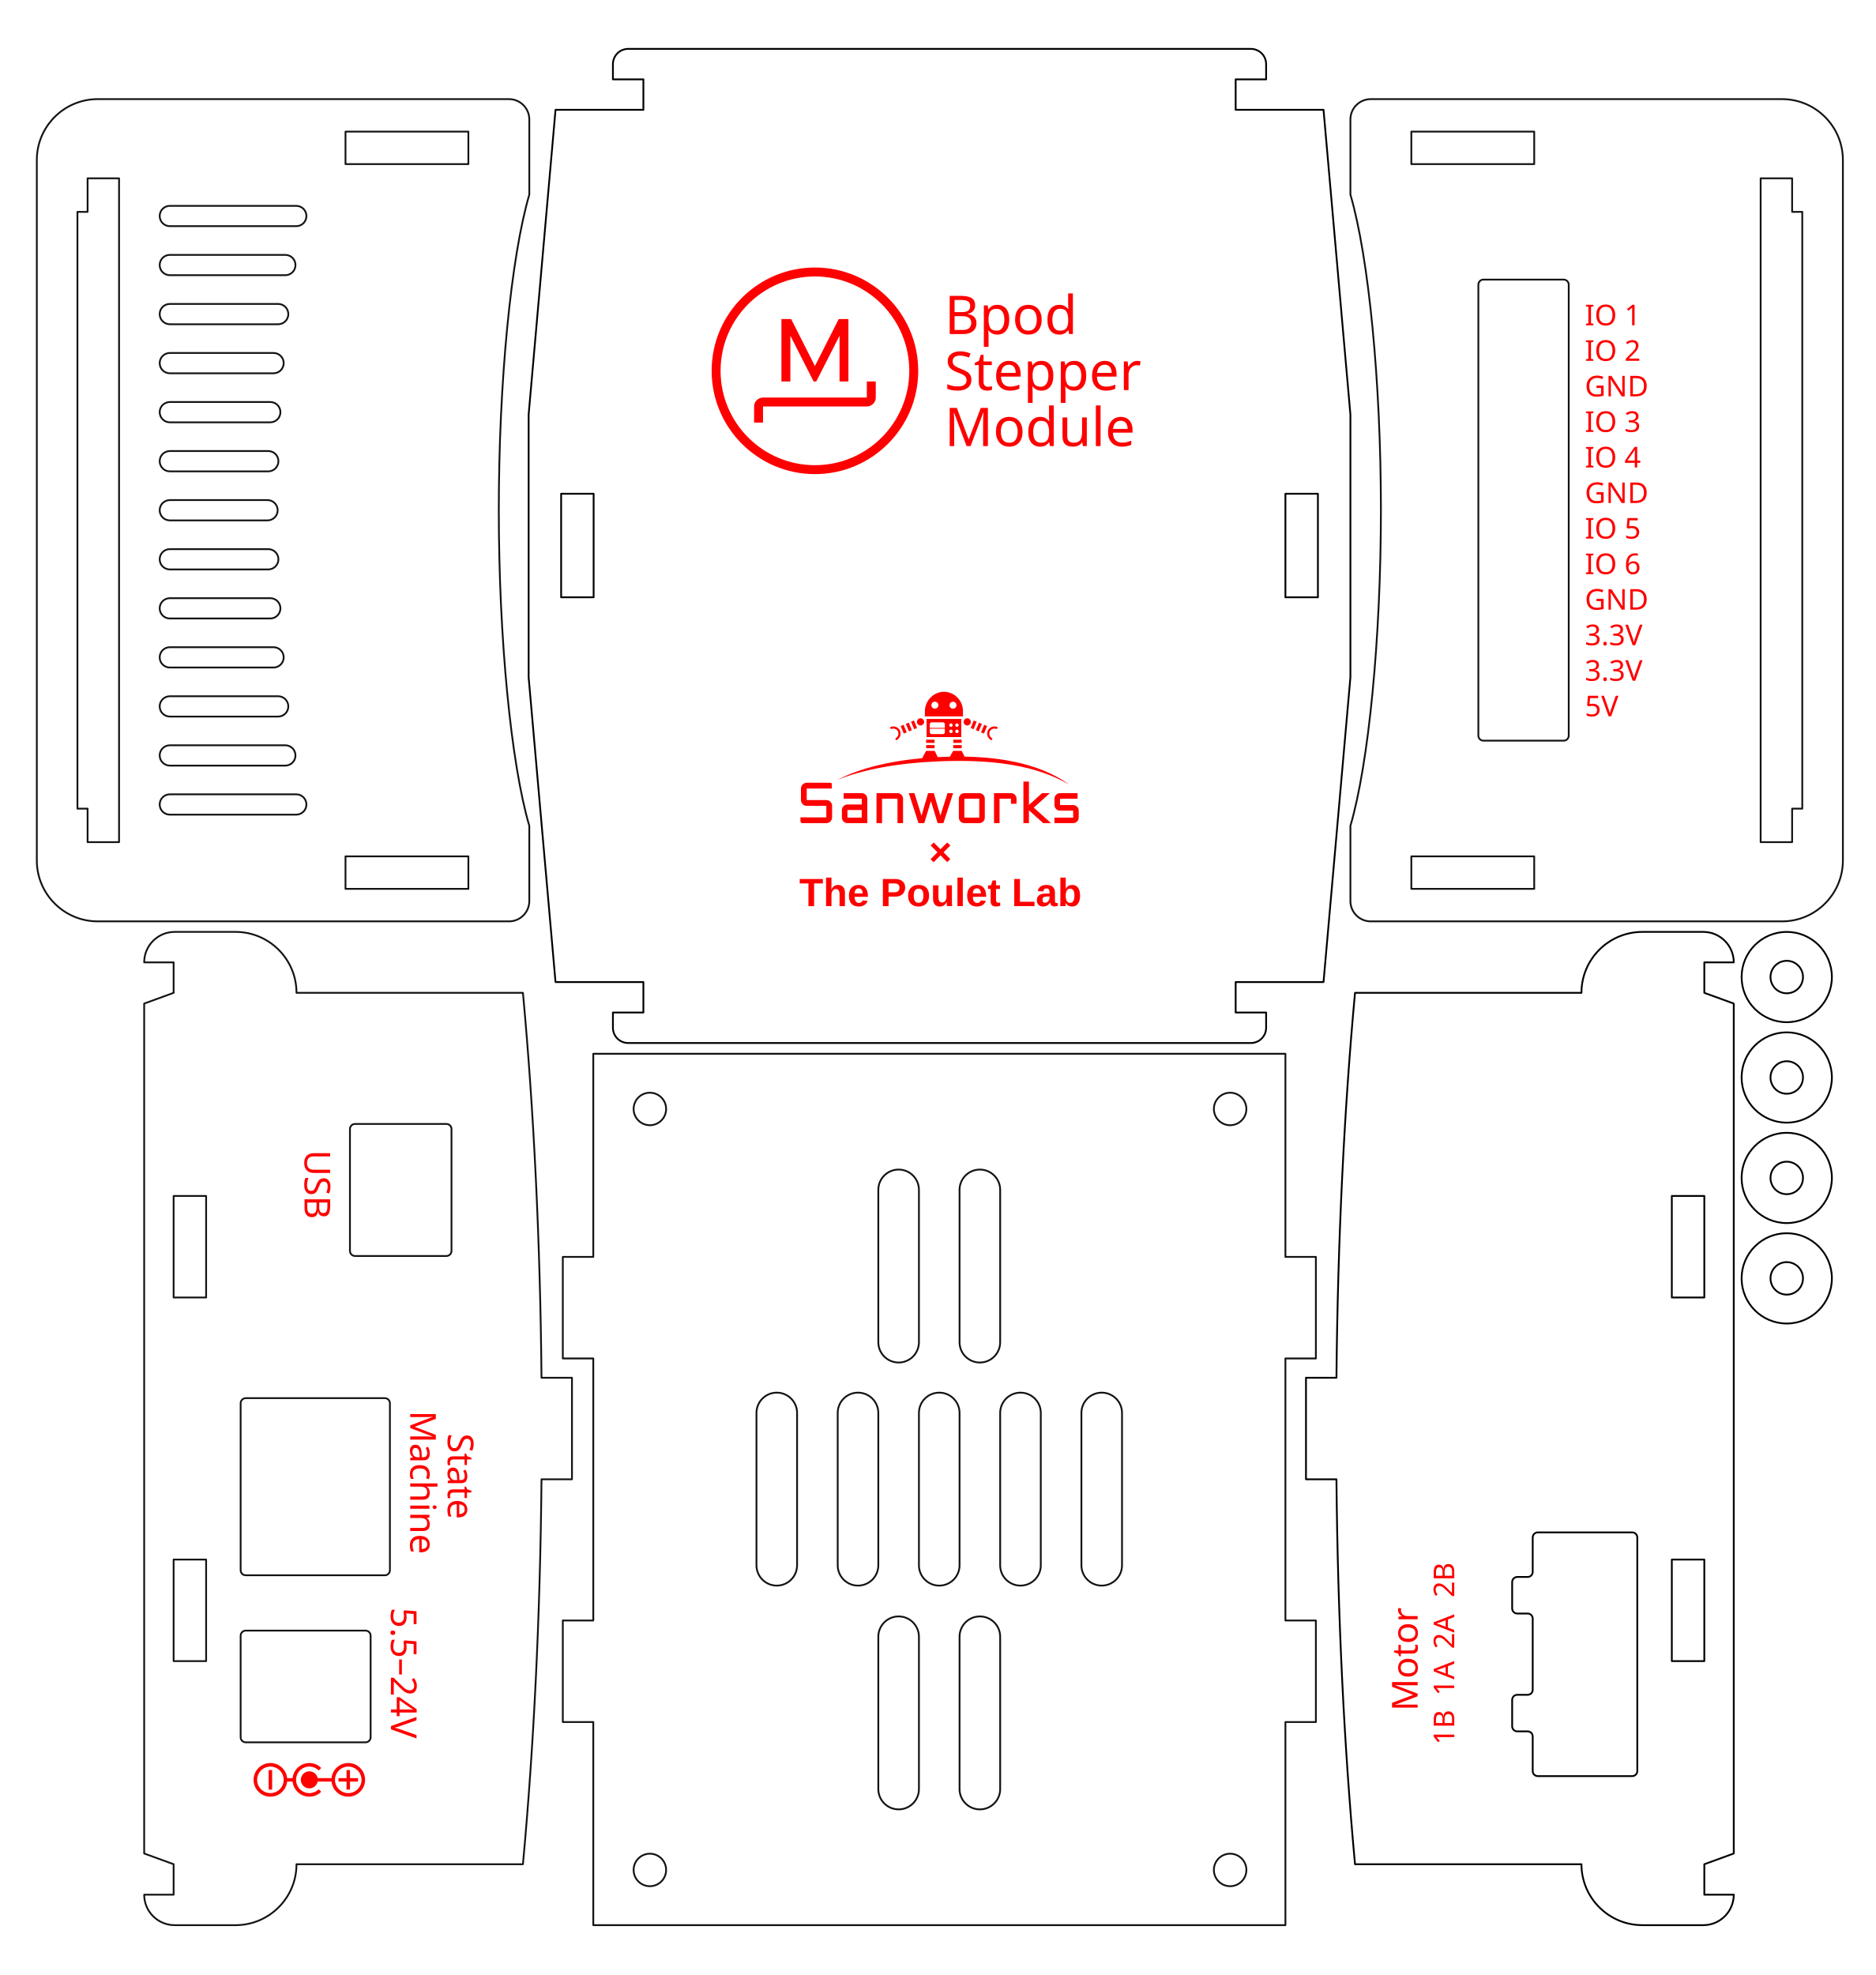
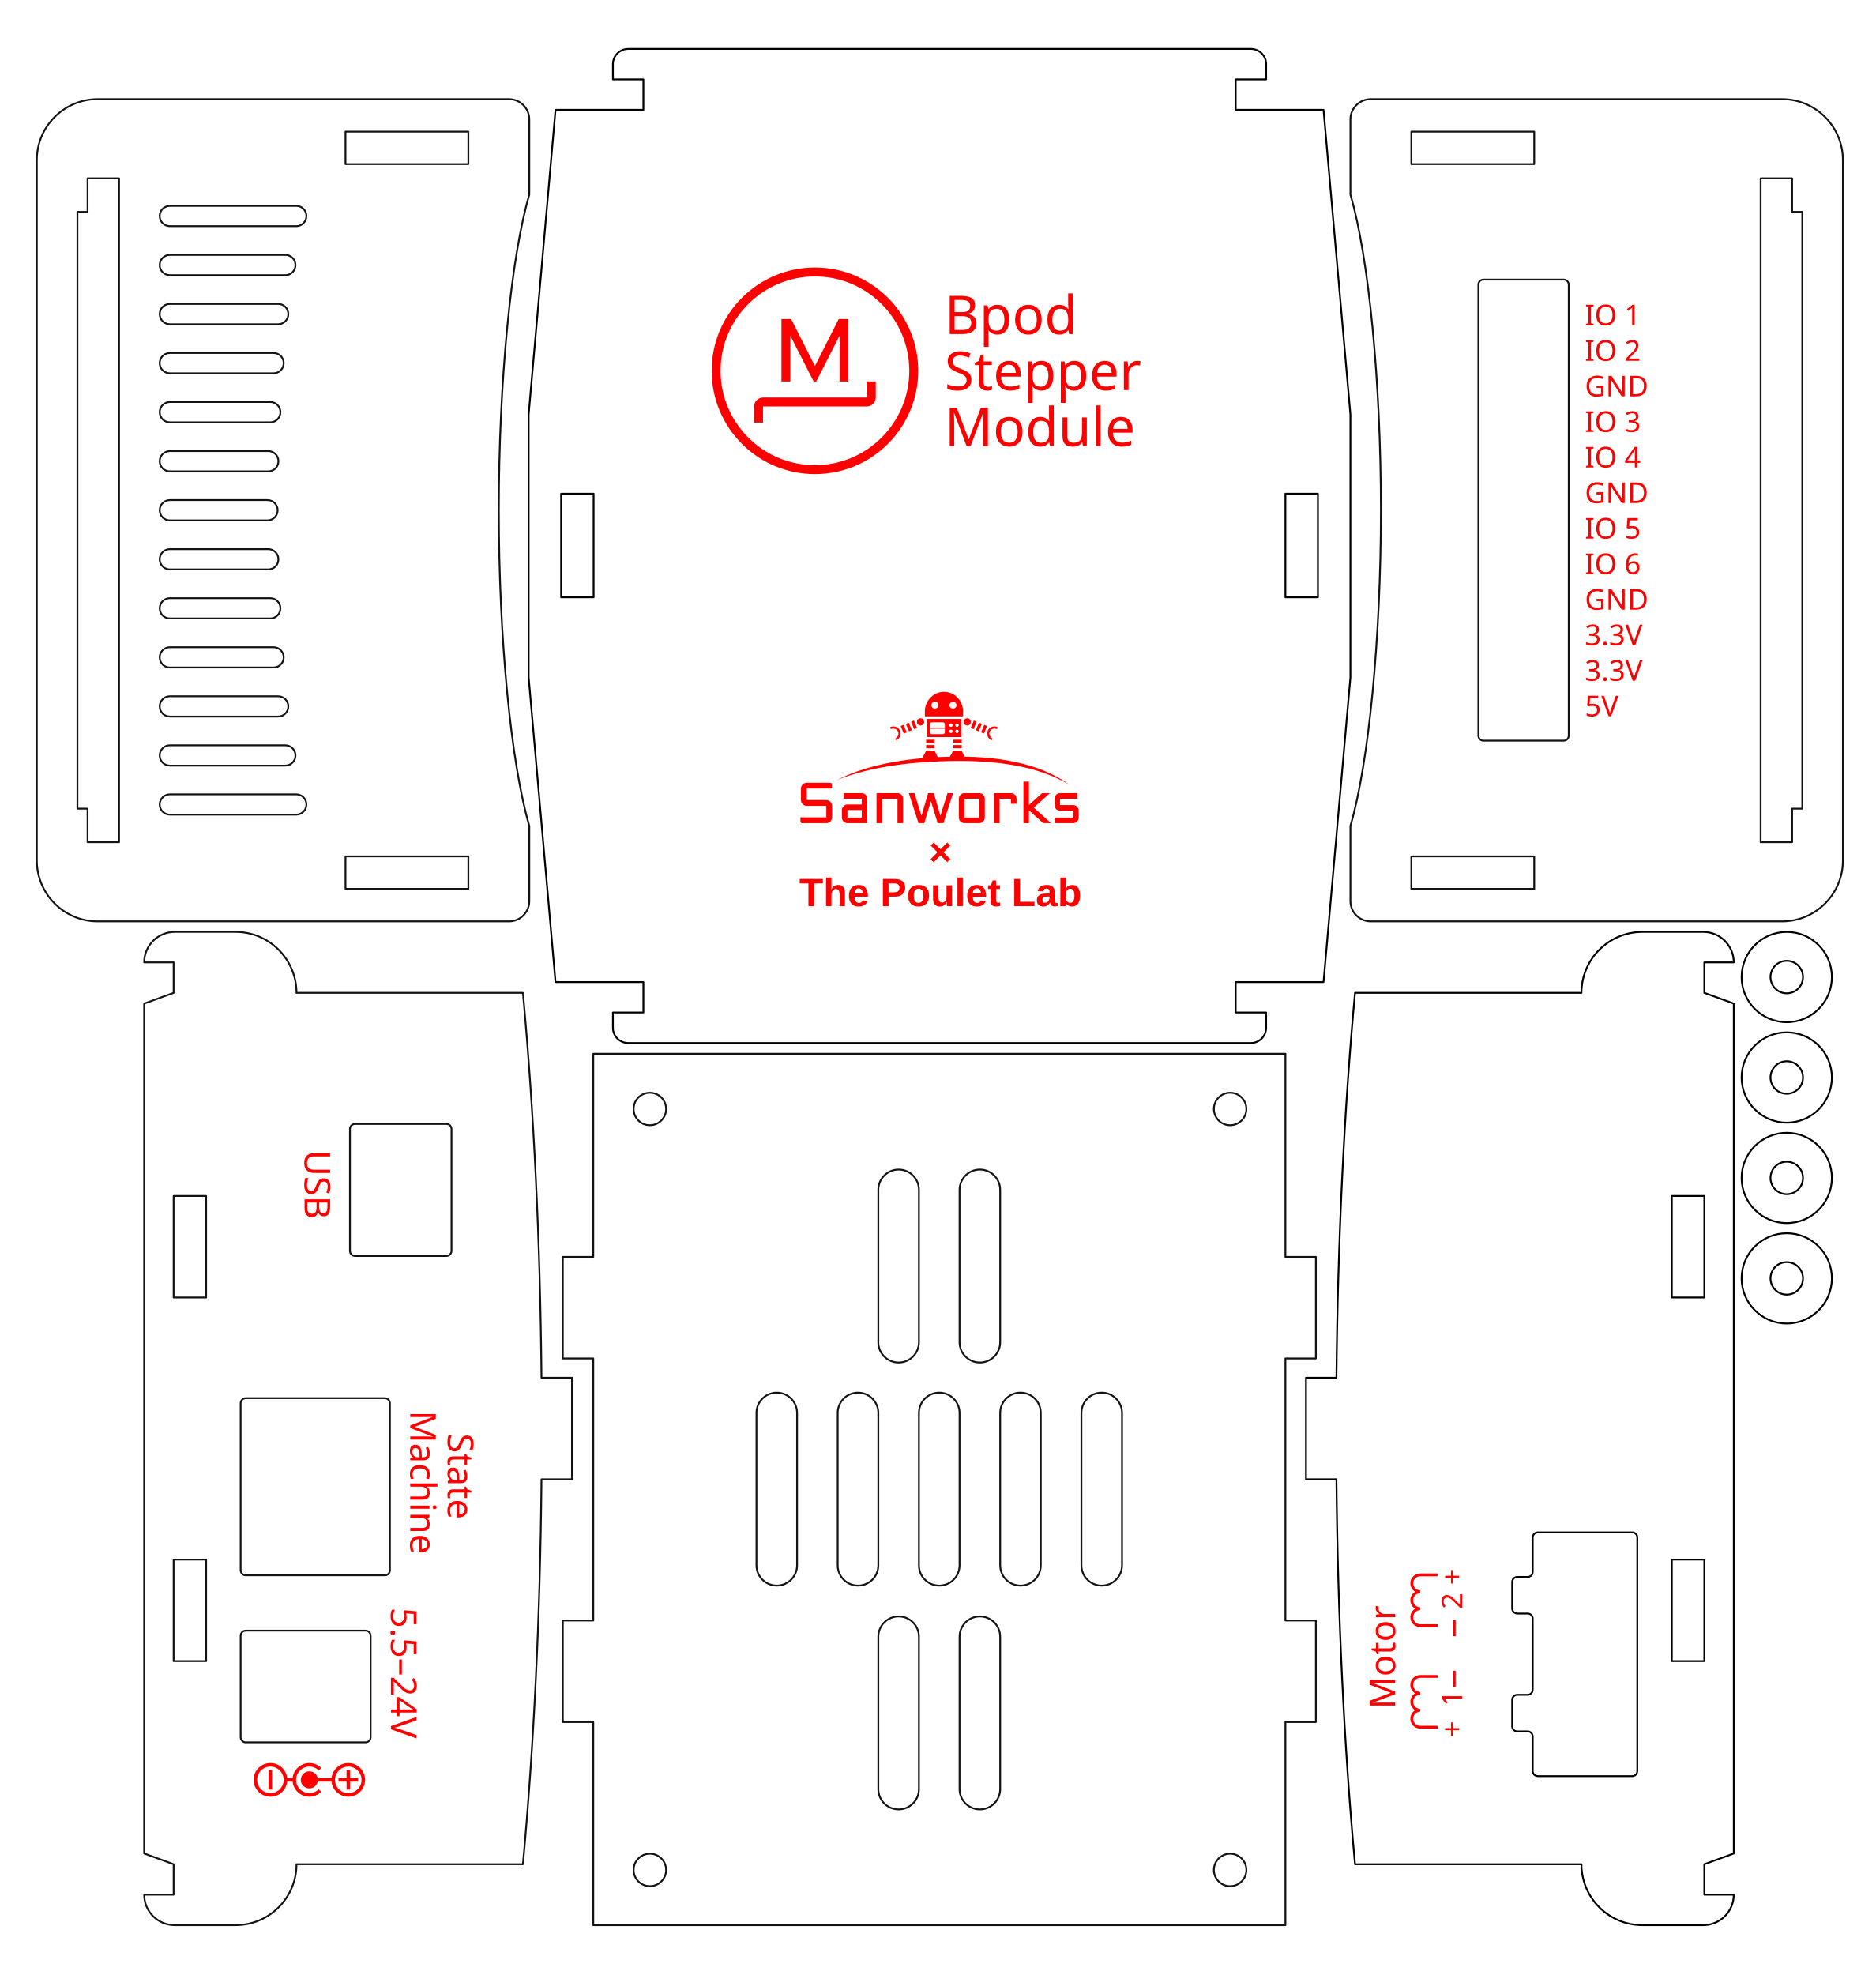
<svg xmlns="http://www.w3.org/2000/svg" width="698px" height="735px" version="1.1" xml:space="preserve" style="fill-rule:evenodd;clip-rule:evenodd;stroke-linecap:round;stroke-linejoin:round;">
  <g id="Artboard1" transform="matrix(1.06605,0,0,1.05124,-482.694,-32.9141)">
    <rect x="452.787" y="31.31" width="654.614" height="698.249" style="fill:none;" />
    <g id="V1.5" transform="matrix(1.25072,0,0,1.26835,246.22,-352.814)">
      <g id="long-side-2" transform="matrix(6.12323e-17,-1,1,6.12323e-17,-179.904,404.605)">
        <path d="M-178.354,829.046L-415.584,829.046L-418.576,820.826L-427.08,820.826L-427.08,829.046L-427.135,829.046C-431.803,829.017 -435.584,825.218 -435.584,820.543L-435.584,803.535C-435.584,794.148 -427.963,786.527 -418.576,786.527L-418.576,786.527L-418.576,723.317L-417.819,723.248C-385.766,720.303 -349.584,718.492 -311.142,718.133L-311.142,709.629L-282.795,709.629L-282.795,718.133C-244.049,718.495 -207.601,720.331 -175.363,723.317C-175.363,723.317 -175.363,786.527 -175.363,786.527L-175.362,786.527C-165.975,786.527 -158.354,794.148 -158.354,803.535L-158.354,820.543C-158.354,825.218 -162.135,829.017 -166.803,829.046L-166.858,829.046L-166.858,820.826L-175.362,820.826L-178.354,829.046ZM-333.536,811.755L-333.536,820.826L-361.883,820.826L-361.883,811.755L-333.536,811.755ZM-260.402,820.826L-260.402,811.755L-232.056,811.755L-232.056,820.826L-260.402,820.826ZM-369.872,772.922C-370.248,772.922 -370.609,772.773 -370.875,772.507C-371.14,772.241 -371.29,771.881 -371.29,771.505C-371.29,770.621 -371.29,769.487 -371.29,768.603C-371.29,767.82 -371.924,767.186 -372.707,767.186C-374.653,767.186 -378.131,767.186 -380.077,767.186C-380.86,767.186 -381.494,767.82 -381.494,768.603C-381.494,769.487 -381.494,770.621 -381.494,771.505C-381.494,772.288 -382.129,772.922 -382.912,772.922C-385.315,772.922 -390.164,772.922 -392.567,772.922C-393.35,772.922 -393.984,773.557 -393.984,774.34C-393.984,779.286 -393.984,795.753 -393.984,800.699C-393.984,801.482 -393.35,802.117 -392.567,802.117C-383.724,802.117 -336.215,802.117 -327.373,802.117C-326.59,802.117 -325.955,801.482 -325.955,800.699C-325.955,795.753 -325.955,779.286 -325.955,774.34C-325.955,773.557 -326.59,772.922 -327.373,772.922C-329.767,772.922 -334.587,772.922 -336.982,772.922C-337.765,772.922 -338.399,772.288 -338.399,771.505L-338.399,768.603C-338.399,767.82 -339.034,767.186 -339.817,767.186C-341.762,767.186 -345.241,767.186 -347.187,767.186C-347.969,767.186 -348.604,767.82 -348.604,768.603C-348.604,769.487 -348.604,770.621 -348.604,771.505C-348.604,771.881 -348.753,772.241 -349.019,772.507C-349.285,772.773 -349.645,772.922 -350.021,772.922C-354.094,772.922 -365.8,772.922 -369.872,772.922Z" style="fill:none;stroke:black;stroke-width:0.5px;" />
-         <g transform="matrix(1,0,0,1,-0.902608,-5.67272)">
-           <g transform="matrix(1,0,0,1,-703.256,-17.7934)">
-             <text x="360.037px" y="774.486px" style="font-family:'Aldrich';font-size:8px;fill:rgb(255,0,0);">2B</text>
+         <g transform="matrix(1,0,0,1,-0.902608,-3.45816)">
+           <g transform="matrix(1,0,0,1,-702.514,-17.7934)">
+             <text x="362.785px" y="774.486px" style="font-family:'Aldrich';font-size:8px;fill:rgb(255,0,0);">+</text>
          </g>
-           <g transform="matrix(1,0,0,1,-717.656,-17.7934)">
-             <text x="360.048px" y="774.486px" style="font-family:'Aldrich';font-size:8px;fill:rgb(255,0,0);">2A</text>
+           <g transform="matrix(2.33403,-5.67846e-32,1.106e-32,1,-1204.42,-17.7934)">
+             <text x="364.033px" y="774.486px" style="font-family:'Aldrich';font-size:8px;fill:rgb(255,0,0);">-</text>
          </g>
-           <g transform="matrix(1,0,0,1,-732.056,-17.7934)">
-             <text x="361.408px" y="774.486px" style="font-family:'Aldrich';font-size:8px;fill:rgb(255,0,0);">1A</text>
+           <g transform="matrix(2.33403,-7.39557e-32,2.87691e-32,1,-1218.59,-17.7934)">
+             <text x="364.033px" y="774.486px" style="font-family:'Aldrich';font-size:8px;fill:rgb(255,0,0);">-</text>
          </g>
-           <g transform="matrix(1,0,0,1,-745.74,-17.7934)">
-             <text x="361.396px" y="774.486px" style="font-family:'Aldrich';font-size:8px;fill:rgb(255,0,0);">1B</text>
+           <g transform="matrix(1,0,0,1,-745.034,-17.7934)">
+             <text x="362.785px" y="774.486px" style="font-family:'Aldrich';font-size:8px;fill:rgb(255,0,0);">+</text>
          </g>
-           <g transform="matrix(1,0,0,1,-675.866,36.3059)">
+           <g transform="matrix(1,0,0,1,-737.826,-17.7934)">
+             <text x="364.209px" y="774.486px" style="font-family:'Aldrich';font-size:8px;fill:rgb(255,0,0);">1</text>
+           </g>
+           <g transform="matrix(1,0,0,1,-709.319,-17.7934)">
+             <text x="362.849px" y="774.486px" style="font-family:'Aldrich';font-size:8px;fill:rgb(255,0,0);">2</text>
+           </g>
+           <g transform="matrix(4.59243e-17,0.75,-0.75,4.59243e-17,102.654,348.521)">
+             <path d="M526.716,630.173C525.649,630.817 524.935,631.987 524.935,633.323C524.935,634.658 525.649,635.829 526.716,636.472C525.649,637.116 524.935,638.286 524.935,639.622C524.935,641.651 526.583,643.298 528.612,643.298C528.612,643.298 535.116,643.298 535.116,643.298L535.116,642.245L528.612,642.245C527.164,642.245 525.989,641.069 525.989,639.622C525.989,638.174 527.164,636.999 528.612,636.999L528.612,635.946C527.164,635.946 525.989,634.77 525.989,633.323C525.989,631.875 527.164,630.7 528.612,630.7L528.612,629.646C527.164,629.646 525.989,628.471 525.989,627.023C525.989,625.576 527.164,624.4 528.612,624.4C528.612,624.4 535.116,624.4 535.116,624.4L535.116,623.347L528.612,623.347C526.583,623.347 524.935,624.994 524.935,627.023C524.935,628.359 525.649,629.529 526.716,630.173ZM526.716,592.378C525.649,593.021 524.935,594.192 524.935,595.527C524.935,596.863 525.649,598.033 526.716,598.677C525.649,599.321 524.935,600.491 524.935,601.827C524.935,603.856 526.583,605.503 528.612,605.503L535.116,605.503L535.116,604.449L528.612,604.449C527.164,604.449 525.989,603.274 525.989,601.827C525.989,600.379 527.164,599.204 528.612,599.204L528.612,598.15C527.164,598.15 525.989,596.975 525.989,595.527C525.989,594.08 527.164,592.904 528.612,592.904L528.612,591.851C527.164,591.851 525.989,590.676 525.989,589.228C525.989,587.78 527.164,586.605 528.612,586.605C528.612,586.605 535.116,586.605 535.116,586.605L535.116,585.552L528.612,585.552C526.583,585.552 524.935,587.199 524.935,589.228C524.935,590.564 525.649,591.734 526.716,592.378Z" style="fill:rgb(255,0,0);" />
+           </g>
+           <g transform="matrix(1,0,0,1,-675.287,27.8263)">
            <text x="300.943px" y="710.162px" style="font-family:'Aldrich';font-size:10px;fill:rgb(255,0,0);">Motor</text>
          </g>
        </g>
      </g>
      <g id="long-side-1" transform="matrix(6.12323e-17,1,-1,6.12323e-17,1034.35,998.543)">
        <path d="M-178.354,828.943L-415.584,828.943L-418.576,820.723L-427.08,820.723L-427.08,828.943L-427.135,828.943C-431.803,828.913 -435.584,825.114 -435.584,820.439L-435.584,803.431C-435.584,794.044 -427.963,786.423 -418.576,786.423L-418.576,786.423L-418.576,723.214L-417.819,723.144C-385.766,720.199 -349.584,718.389 -311.142,718.03L-311.142,709.526L-282.795,709.526L-282.795,718.03C-244.049,718.392 -207.601,720.228 -175.363,723.214C-175.363,723.214 -175.363,786.423 -175.363,786.423L-175.362,786.423C-165.975,786.423 -158.354,794.044 -158.354,803.431L-158.354,820.439C-158.354,825.114 -162.135,828.913 -166.803,828.943L-166.858,828.943L-166.858,820.723L-175.362,820.723L-178.354,828.943ZM-260.402,820.723L-260.402,811.652L-232.055,811.652L-232.055,820.723L-260.402,820.723ZM-333.536,811.652L-333.536,820.723L-361.882,820.723L-361.882,811.652L-333.536,811.652ZM-209.381,767.148C-209.381,766.365 -210.016,765.73 -210.798,765.73C-215.992,765.73 -233.951,765.73 -239.145,765.73C-239.928,765.73 -240.562,766.365 -240.562,767.148C-240.562,772.943 -240.562,794.802 -240.562,800.597C-240.562,801.379 -239.928,802.014 -239.145,802.014C-233.951,802.014 -215.992,802.014 -210.798,802.014C-210.016,802.014 -209.381,801.379 -209.381,800.597C-209.381,794.802 -209.381,772.943 -209.381,767.148ZM-256.008,761.762C-256.008,760.979 -256.643,760.345 -257.426,760.345C-264.6,760.345 -296.853,760.345 -304.027,760.345C-304.81,760.345 -305.445,760.979 -305.445,761.762C-305.445,768.148 -305.445,794.211 -305.445,800.597C-305.445,801.379 -304.81,802.014 -304.027,802.014C-296.853,802.014 -264.6,802.014 -257.426,802.014C-256.643,802.014 -256.008,801.379 -256.008,800.597C-256.008,794.211 -256.008,768.148 -256.008,761.762ZM-345.131,744.572C-345.131,743.789 -345.765,743.155 -346.548,743.155C-352.407,743.155 -374.704,743.155 -380.564,743.155C-381.346,743.155 -381.981,743.789 -381.981,744.572C-381.981,749.411 -381.981,765.245 -381.981,770.084C-381.981,770.867 -381.346,771.501 -380.564,771.501C-374.704,771.501 -352.407,771.501 -346.548,771.501C-345.765,771.501 -345.131,770.867 -345.131,770.084C-345.131,765.245 -345.131,749.411 -345.131,744.572Z" style="fill:none;stroke:rgb(19,19,19);stroke-width:0.5px;" />
        <g>
          <g transform="matrix(4.59243e-17,-0.75,0.75,4.59243e-17,-708.381,869.861)">
            <path d="M124.289,678.651C124.611,675.496 127.279,673.03 130.519,673.03C133.974,673.03 136.78,675.836 136.78,679.292C136.78,682.748 133.974,685.554 130.519,685.554C127.279,685.554 124.611,683.088 124.289,679.933L119.136,679.933C118.839,681.377 117.56,682.465 116.028,682.465C114.277,682.465 112.855,681.043 112.855,679.292C112.855,677.541 114.277,676.119 116.028,676.119C117.56,676.119 118.839,677.207 119.136,678.651L124.289,678.651ZM107.767,679.933C107.446,683.088 104.778,685.554 101.538,685.554C98.082,685.554 95.276,682.748 95.276,679.292C95.276,675.836 98.082,673.03 101.538,673.03C104.778,673.03 107.446,675.496 107.767,678.651L109.799,678.651C110.12,675.496 112.789,673.03 116.028,673.03C117.756,673.03 119.322,673.732 120.455,674.865L119.52,675.8C118.626,674.906 117.391,674.353 116.028,674.353C113.302,674.353 111.089,676.566 111.089,679.292C111.089,682.018 113.302,684.231 116.028,684.231C117.391,684.231 118.626,683.677 119.52,682.783L120.455,683.719C119.322,684.852 117.756,685.554 116.028,685.554C112.789,685.554 110.12,683.088 109.799,679.933L107.767,679.933ZM130.519,674.353C133.244,674.353 135.457,676.566 135.457,679.292C135.457,682.018 133.244,684.231 130.519,684.231C127.793,684.231 125.58,682.018 125.58,679.292C125.58,676.566 127.793,674.353 130.519,674.353ZM101.538,674.353C104.264,674.353 106.477,676.566 106.477,679.292C106.477,682.018 104.264,684.231 101.538,684.231C98.812,684.231 96.599,682.018 96.599,679.292C96.599,676.566 98.812,674.353 101.538,674.353ZM131.157,675.649L131.157,678.651L134.158,678.651L134.158,679.933L131.157,679.933L131.157,682.934L129.881,682.934L129.881,679.933L126.879,679.933L126.879,678.651L129.881,678.651L129.881,675.649L131.157,675.649ZM100.897,682.928L100.897,675.649L102.179,675.649L102.179,682.928L100.897,682.928Z" style="fill:rgb(255,0,0);" />
          </g>
          <g transform="matrix(1,0,0,1,-680.575,74.01)">
            <text x="305.855px" y="710.162px" style="font-family:'Aldrich';font-size:10px;fill:rgb(255,0,0);">USB</text>
          </g>
          <g transform="matrix(1,0,0,1,-541.942,49.8987)">
            <text x="294.915px" y="710.162px" style="font-family:'Aldrich';font-size:10px;fill:rgb(255,0,0);">5.5–24V</text>
          </g>
          <g transform="matrix(1,0,0,1,-597.646,34.0343)">
            <text x="302.029px" y="710.162px" style="font-family:'Aldrich';font-size:10px;fill:rgb(255,0,0);">State</text>
            <text x="295.677px" y="720.641px" style="font-family:'Aldrich';font-size:10px;fill:rgb(255,0,0);">Machine</text>
          </g>
        </g>
      </g>
      <g id="short-side-2" transform="matrix(6.12323e-17,1,-1,6.12323e-17,1136.1,17.9973)">
        <g transform="matrix(0.75,1.2326e-32,0,0.75,-157.455,288.308)">
          <g transform="matrix(8.16431e-17,-1.33333,1.33333,8.16431e-17,-176.329,799.129)">
            <text x="359.129px" y="774.486px" style="font-family:'Aldrich';font-size:8px;fill:rgb(255,0,0);">5V</text>
          </g>
          <g transform="matrix(8.16431e-17,-1.33333,1.33333,8.16431e-17,-189.558,799.129)">
            <text x="359.129px" y="774.486px" style="font-family:'Aldrich';font-size:8px;fill:rgb(255,0,0);">3.3V</text>
          </g>
          <g transform="matrix(8.16431e-17,-1.33333,1.33333,8.16431e-17,-202.786,799.129)">
            <text x="359.129px" y="774.486px" style="font-family:'Aldrich';font-size:8px;fill:rgb(255,0,0);">3.3V</text>
          </g>
          <g transform="matrix(8.16431e-17,-1.33333,1.33333,8.16431e-17,-216.014,799.129)">
            <text x="359.129px" y="774.486px" style="font-family:'Aldrich';font-size:8px;fill:rgb(255,0,0);">GND</text>
          </g>
          <g transform="matrix(8.16431e-17,-1.33333,1.33333,8.16431e-17,-229.243,799.129)">
            <text x="359.129px" y="774.486px" style="font-family:'Aldrich';font-size:8px;fill:rgb(255,0,0);">IO 6</text>
          </g>
          <g transform="matrix(8.16431e-17,-1.33333,1.33333,8.16431e-17,-242.471,799.129)">
            <text x="359.129px" y="774.486px" style="font-family:'Aldrich';font-size:8px;fill:rgb(255,0,0);">IO 5</text>
          </g>
          <g transform="matrix(8.16431e-17,-1.33333,1.33333,8.16431e-17,-255.699,799.129)">
            <text x="359.129px" y="774.486px" style="font-family:'Aldrich';font-size:8px;fill:rgb(255,0,0);">GND</text>
          </g>
          <g transform="matrix(8.16431e-17,-1.33333,1.33333,8.16431e-17,-268.928,799.129)">
            <text x="359.129px" y="774.486px" style="font-family:'Aldrich';font-size:8px;fill:rgb(255,0,0);">IO 4</text>
          </g>
          <g transform="matrix(8.16431e-17,-1.33333,1.33333,8.16431e-17,-282.156,799.129)">
            <text x="359.129px" y="774.486px" style="font-family:'Aldrich';font-size:8px;fill:rgb(255,0,0);">IO 3</text>
          </g>
          <g transform="matrix(8.16431e-17,-1.33333,1.33333,8.16431e-17,-295.384,799.129)">
            <text x="359.129px" y="774.486px" style="font-family:'Aldrich';font-size:8px;fill:rgb(255,0,0);">GND</text>
          </g>
          <g transform="matrix(8.16431e-17,-1.33333,1.33333,8.16431e-17,-308.613,799.129)">
            <text x="359.129px" y="774.486px" style="font-family:'Aldrich';font-size:8px;fill:rgb(255,0,0);">IO 2</text>
          </g>
          <g transform="matrix(8.16431e-17,-1.33333,1.33333,8.16431e-17,-321.841,799.129)">
            <text x="359.129px" y="774.486px" style="font-family:'Aldrich';font-size:8px;fill:rgb(255,0,0);">IO 1</text>
          </g>
        </g>
        <path d="M339.18,593.971L318.191,593.971C315.063,593.971 312.523,591.431 312.523,588.302L312.523,473.501C312.523,464.115 320.144,456.494 329.531,456.494L525.014,456.494C534.401,456.494 542.022,464.115 542.022,473.501L542.022,588.302C542.022,591.431 539.482,593.971 536.353,593.971L515.365,593.971C497.98,588.866 462.993,585.457 427.241,585.457C391.489,585.457 356.565,588.866 339.18,593.971ZM330.664,542.664L330.664,576.963L321.594,576.963L321.594,542.664L330.664,542.664ZM523.881,576.963L523.881,542.664L532.951,542.664L532.951,576.963L523.881,576.963ZM364.312,533.026C363.936,533.026 363.575,533.176 363.309,533.441C363.044,533.707 362.894,534.068 362.894,534.444C362.894,538.871 362.894,552.41 362.894,556.837C362.894,557.213 363.044,557.574 363.309,557.839C363.575,558.105 363.936,558.255 364.312,558.255C377.404,558.255 477.078,558.255 490.17,558.255C490.546,558.255 490.906,558.105 491.172,557.839C491.438,557.574 491.587,557.213 491.587,556.837C491.587,552.41 491.587,538.871 491.587,534.444C491.587,534.068 491.438,533.707 491.172,533.441C490.906,533.176 490.546,533.026 490.17,533.026C477.078,533.026 377.404,533.026 364.312,533.026ZM519.912,470.667L510.558,470.667L510.558,467.832L343.987,467.832L343.987,470.667L334.633,470.667L334.633,479.454L519.912,479.454L519.912,470.667Z" style="fill:none;stroke:rgb(19,19,19);stroke-width:0.5px;" />
      </g>
      <g id="short-side-1" transform="matrix(1,0,0,1,-7.11897,0)">
        <path d="M320.032,533.362L320.033,554.351C320.033,557.479 317.492,560.02 314.363,560.02L199.563,560.02C190.176,560.02 182.555,552.399 182.555,543.012L182.555,347.528C182.555,338.141 190.176,330.52 199.563,330.52L314.363,330.52C317.492,330.52 320.033,333.06 320.033,336.189L320.033,357.177C314.928,374.562 311.519,409.486 311.519,445.238C311.519,480.99 314.928,515.977 320.032,533.362ZM268.725,541.878L303.025,541.878L303.025,550.949L268.725,550.949L268.725,541.878ZM196.728,352.63L196.728,361.984L193.894,361.984L193.894,528.555L196.728,528.555L196.728,537.909L205.516,537.909L205.516,352.63L196.728,352.63ZM257.815,527.394C257.815,525.83 256.545,524.56 254.98,524.56L219.689,524.56C218.124,524.56 216.854,525.83 216.854,527.394C216.854,528.959 218.124,530.229 219.689,530.229L254.98,530.229C256.545,530.229 257.815,528.959 257.815,527.394ZM254.76,513.707C254.76,512.142 253.489,510.872 251.925,510.872L219.689,510.872C218.124,510.872 216.854,512.142 216.854,513.707C216.854,515.271 218.124,516.541 219.689,516.541L251.925,516.541C253.489,516.541 254.76,515.271 254.76,513.707ZM252.762,500.019C252.762,498.455 251.492,497.185 249.928,497.185L219.689,497.185C218.124,497.185 216.854,498.455 216.854,500.019C216.854,501.584 218.124,502.854 219.689,502.854L249.928,502.854C251.492,502.854 252.762,501.584 252.762,500.019ZM251.472,486.332C251.472,484.768 250.202,483.497 248.638,483.497L219.689,483.497C218.124,483.497 216.854,484.768 216.854,486.332C216.854,487.896 218.124,489.167 219.689,489.167L248.638,489.167C250.202,489.167 251.472,487.896 251.472,486.332ZM250.559,472.645C250.559,471.08 249.289,469.81 247.724,469.81L219.689,469.81C218.124,469.81 216.854,471.08 216.854,472.645C216.854,474.209 218.124,475.479 219.689,475.479L247.724,475.479C249.289,475.479 250.559,474.209 250.559,472.645ZM249.999,458.957C249.999,457.393 248.729,456.123 247.165,456.123L219.689,456.123C218.124,456.123 216.854,457.393 216.854,458.957C216.854,460.522 218.124,461.792 219.689,461.792L247.165,461.792C248.729,461.792 249.999,460.522 249.999,458.957ZM249.789,445.27C249.789,443.705 248.518,442.435 246.954,442.435L219.689,442.435C218.124,442.435 216.854,443.705 216.854,445.27C216.854,446.834 218.124,448.104 219.689,448.104L246.954,448.104C248.518,448.104 249.789,446.834 249.789,445.27ZM249.999,431.582C249.999,430.018 248.729,428.748 247.165,428.748L219.689,428.748C218.124,428.748 216.854,430.018 216.854,431.582C216.854,433.147 218.124,434.417 219.689,434.417L247.165,434.417C248.729,434.417 249.999,433.147 249.999,431.582ZM250.559,417.895C250.559,416.33 249.289,415.06 247.724,415.06L219.689,415.06C218.124,415.06 216.854,416.33 216.854,417.895C216.854,419.459 218.124,420.73 219.689,420.73L247.724,420.73C249.289,420.73 250.559,419.459 250.559,417.895ZM251.472,404.207C251.472,402.643 250.202,401.373 248.638,401.373L219.689,401.373C218.124,401.373 216.854,402.643 216.854,404.207C216.854,405.772 218.124,407.042 219.689,407.042L248.638,407.042C250.202,407.042 251.472,405.772 251.472,404.207ZM252.762,390.52C252.762,388.956 251.492,387.685 249.928,387.685L219.689,387.685C218.124,387.685 216.854,388.956 216.854,390.52C216.854,392.085 218.124,393.355 219.689,393.355L249.928,393.355C251.492,393.355 252.762,392.085 252.762,390.52ZM254.76,376.833C254.76,375.268 253.489,373.998 251.925,373.998L219.689,373.998C218.124,373.998 216.854,375.268 216.854,376.833C216.854,378.397 218.124,379.667 219.689,379.667L251.925,379.667C253.489,379.667 254.76,378.397 254.76,376.833ZM257.815,363.145C257.815,361.581 256.545,360.311 254.98,360.311L219.689,360.311C218.124,360.311 216.854,361.581 216.854,363.145C216.854,364.71 218.124,365.98 219.689,365.98L254.98,365.98C256.545,365.98 257.815,364.71 257.815,363.145ZM303.025,348.662L268.725,348.662L268.725,339.591L303.025,339.591L303.025,348.662Z" style="fill:none;stroke:rgb(19,19,19);stroke-width:0.5px;" />
      </g>
      <g id="bottom" transform="matrix(0.75,0,0,0.75,-153.991,293.02)">
        <path d="M903.969,729.558L646.354,729.558L646.354,653.968L635.015,653.968L635.015,616.173L646.354,616.173L646.354,518.661L635.015,518.661L635.015,480.866L646.354,480.866L646.354,405.275L903.969,405.275L903.969,480.866L915.307,480.866L915.307,518.661L903.969,518.661L903.969,616.173L915.307,616.173L915.307,653.968L903.969,653.968L903.969,729.558ZM877.342,709.014C877.342,705.676 880.052,702.967 883.389,702.967C886.727,702.967 889.437,705.676 889.437,709.014C889.437,712.351 886.727,715.061 883.389,715.061C880.052,715.061 877.342,712.351 877.342,709.014ZM661.368,709.014C661.368,705.676 664.078,702.967 667.415,702.967C670.753,702.967 673.463,705.676 673.463,709.014C673.463,712.351 670.753,715.061 667.415,715.061C664.078,715.061 661.368,712.351 661.368,709.014ZM797.8,622.22C797.8,618.048 794.412,614.661 790.24,614.661C786.069,614.661 782.681,618.048 782.681,622.22L782.681,678.913C782.681,683.085 786.069,686.472 790.24,686.472C794.412,686.472 797.8,683.085 797.8,678.913L797.8,622.22ZM767.563,622.22C767.563,618.048 764.176,614.661 760.004,614.661C755.832,614.661 752.445,618.048 752.445,622.22L752.445,678.913C752.445,683.085 755.832,686.472 760.004,686.472C764.176,686.472 767.563,683.085 767.563,678.913L767.563,622.22ZM843.154,538.942C843.154,534.77 839.767,531.383 835.595,531.383C831.423,531.383 828.036,534.77 828.036,538.942L828.036,595.635C828.036,599.807 831.423,603.194 835.595,603.194C839.767,603.194 843.154,599.807 843.154,595.635L843.154,538.942ZM812.918,538.942C812.918,534.77 809.531,531.383 805.359,531.383C801.187,531.383 797.8,534.77 797.8,538.942L797.8,595.635C797.8,599.807 801.187,603.194 805.359,603.194C809.531,603.194 812.918,599.807 812.918,595.635L812.918,538.942ZM782.681,538.942C782.681,534.77 779.294,531.383 775.122,531.383C770.95,531.383 767.563,534.77 767.563,538.942L767.563,595.635C767.563,599.807 770.95,603.194 775.122,603.194C779.294,603.194 782.681,599.807 782.681,595.635L782.681,538.942ZM722.209,538.942C722.209,534.77 718.822,531.383 714.65,531.383C710.478,531.383 707.091,534.77 707.091,538.942L707.091,595.635C707.091,599.807 710.478,603.194 714.65,603.194C718.822,603.194 722.209,599.807 722.209,595.635L722.209,538.942ZM752.445,538.942C752.445,534.77 749.058,531.383 744.886,531.383C740.714,531.383 737.327,534.77 737.327,538.942L737.327,595.635C737.327,599.807 740.714,603.194 744.886,603.194C749.058,603.194 752.445,599.807 752.445,595.635L752.445,538.942ZM797.8,455.921C797.8,451.749 794.412,448.362 790.24,448.362C786.069,448.362 782.681,451.749 782.681,455.921L782.681,512.614C782.681,516.786 786.069,520.173 790.24,520.173C794.412,520.173 797.8,516.786 797.8,512.614L797.8,455.921ZM767.563,455.921C767.563,451.749 764.176,448.362 760.004,448.362C755.832,448.362 752.445,451.749 752.445,455.921L752.445,512.614C752.445,516.786 755.832,520.173 760.004,520.173C764.176,520.173 767.563,516.786 767.563,512.614L767.563,455.921ZM877.342,425.814C877.342,422.476 880.052,419.767 883.389,419.767C886.727,419.767 889.437,422.476 889.437,425.814C889.437,429.151 886.727,431.861 883.389,431.861C880.052,431.861 877.342,429.151 877.342,425.814ZM661.368,425.814C661.368,422.476 664.078,419.767 667.415,419.767C670.753,419.767 673.463,422.476 673.463,425.814C673.463,429.151 670.753,431.861 667.415,431.861C664.078,431.861 661.368,429.151 661.368,425.814Z" style="fill:none;stroke:rgb(19,19,19);stroke-width:0.67px;stroke-miterlimit:1.5;" />
      </g>
      <g id="top" transform="matrix(2.2532,-2.02078e-32,-2.77728e-32,1.63945,1579.74,-626.386)">
        <g id="face0-cut-3" transform="matrix(0.443813,6.08116e-48,1.90221e-48,0.609959,-742.924,343.94)">
          <path d="M434.726,379.014C433.599,379.014 432.517,379.462 431.72,380.26C430.922,381.057 430.474,382.139 430.474,383.266C430.474,385.393 430.474,387.52 430.474,387.52L438.978,387.52L438.978,396.024L414.451,396.024L406.947,481.063L406.947,554.435L414.451,639.474L438.978,639.474L438.978,647.978L430.474,647.978L430.474,652.231C430.474,654.579 432.378,656.483 434.726,656.483C459.396,656.483 583.895,656.483 608.565,656.483C610.913,656.483 612.817,654.579 612.817,652.231C612.817,650.105 612.817,647.979 612.817,647.979L604.313,647.979L604.313,639.475L628.84,639.475L636.344,554.435L636.344,481.063L628.84,396.024L604.313,396.024L604.313,387.52L612.817,387.52L612.817,383.266C612.817,382.139 612.369,381.057 611.571,380.26C610.774,379.462 609.692,379.014 608.565,379.014C583.895,379.014 459.396,379.014 434.726,379.014ZM618.201,532.086L618.201,503.173L627.272,503.173L627.272,532.086L618.201,532.086M425.088,503.173L425.088,532.086L416.017,532.086L416.017,503.173L425.088,503.173" style="fill:none;fill-rule:nonzero;stroke:black;stroke-width:0.5px;" />
        </g>
        <g transform="matrix(1,0,0,1,-1.61743,0)">
          <g transform="matrix(0.33286,4.10282e-33,5.63875e-33,0.45747,-600.574,556.355)">
            <text x="268.79px" y="344.909px" style="font-family:'Arial-BoldMT', 'Arial', sans-serif;font-weight:700;font-size:14.667px;fill:rgb(255,0,0);">×</text>
            <text x="220.515px" y="360.056px" style="font-family:'Arial-BoldMT', 'Arial', sans-serif;font-weight:700;font-size:14.667px;fill:rgb(255,0,0);">The Poulet Lab</text>
          </g>
          <g id="path2565" transform="matrix(0.0205479,1.19306e-33,-6.89989e-34,-0.0282402,-515.125,692.61)">
            <path d="M-0.266,-6.538C-3.756,-6.44 -6.573,-3.542 -6.573,-0.05C-6.573,2.222 -5.379,4.336 -3.433,5.509C11.082,14.548 15.732,33.252 8.089,47.076C1.091,59.739 -14.942,66.015 -29.67,60.934C-30.351,60.699 -31.067,60.579 -31.787,60.579C-35.349,60.579 -38.28,63.509 -38.28,67.071C-38.28,69.833 -36.516,72.307 -33.905,73.208C-13.336,80.305 9.303,71.714 19.449,53.355C30.532,33.31 23.693,7.109 3.433,-5.509C2.332,-6.217 1.042,-6.576 -0.266,-6.538ZM571.429,-6.538C570.186,-6.538 568.97,-6.18 567.924,-5.509C547.664,7.109 540.825,33.31 551.907,53.355C562.053,71.714 584.69,80.304 605.262,73.208C607.877,72.31 609.645,69.834 609.645,67.069C609.645,63.508 606.714,60.577 603.153,60.577C602.431,60.577 601.714,60.698 601.032,60.934C586.301,66.015 570.266,59.739 563.268,47.076C555.625,33.252 560.274,14.548 574.789,5.509C576.734,4.335 577.926,2.223 577.926,-0.048C577.926,-3.609 574.996,-6.538 571.435,-6.538C571.433,-6.538 571.431,-6.538 571.429,-6.538ZM546.291,77.896L527.347,32.754L509.874,40.087L528.818,85.229L546.291,77.896ZM25.066,77.896L44.01,32.754L61.483,40.087L42.542,85.229L25.066,77.896ZM56.375,91.034L75.319,45.892L92.791,53.225L73.847,98.367L56.375,91.034ZM87.682,104.172L106.625,59.03L124.098,66.363L105.157,111.505L87.682,104.172ZM127.004,115.454C120.187,105.589 122.656,92.065 132.52,85.245C142.388,78.428 155.912,80.9 162.729,90.764C169.546,100.632 167.077,114.156 157.213,120.973C147.345,127.79 133.821,125.319 127.004,115.454M514.982,91.034L496.038,45.892L478.565,53.225L497.509,98.367L514.982,91.034ZM483.676,104.172L464.732,59.03L447.257,66.363L466.201,111.505L483.676,104.172ZM444.354,115.454C451.171,105.589 448.7,92.065 438.838,85.245C428.971,78.428 415.446,80.9 408.626,90.764C401.809,100.632 404.278,114.156 414.145,120.973C424.01,127.79 437.537,125.319 444.354,115.454M392.917,-55.751L342.383,-55.751L342.383,-36.799L392.917,-36.799L392.917,-55.751ZM392.917,-23.377L342.383,-23.377L342.383,-4.427L392.917,-4.427L392.917,-23.377ZM229.318,-55.751L178.782,-55.751L178.782,-36.799L229.318,-36.799L229.318,-55.751ZM229.318,-23.377L178.782,-23.377L178.782,-4.427L229.318,-4.427L229.318,-23.377ZM178.398,-71.662L154.635,-115.884C97.964,-121.205 41.434,-128.083 -14.383,-138.231C-133.726,-159.499 -251.628,-192.66 -356.194,-245.946C-245.798,-202.475 -128.57,-175.696 -9.929,-158.427C49.492,-150.096 109.269,-143.568 169.338,-139.59C229.349,-135.375 289.652,-132.777 349.85,-132.342C410.04,-131.524 470.233,-132.923 530.117,-137.042C590.043,-140.848 649.567,-148.086 708.365,-158.313C825.671,-179.216 940.209,-215.572 1040.47,-274.521C994.452,-240.574 942.077,-212.812 886.895,-190.23C831.535,-167.867 773.263,-150.72 713.763,-138.175C654.313,-125.293 593.558,-117.451 532.684,-112.09C491.98,-108.785 451.16,-107.044 410.342,-106.315L393.544,-71.662L341.432,-71.662L322.219,-106.523C297.628,-107.126 273.057,-108.01 248.515,-109.259L230.528,-71.661L178.398,-71.662ZM1065.24,-473.826L1065.24,-431.898L985.97,-431.898C981.327,-431.898 976.973,-431.018 972.9,-429.265C968.823,-427.512 965.289,-425.135 962.289,-422.139C959.291,-419.137 956.915,-415.602 955.16,-411.526C953.406,-407.453 952.53,-403.099 952.53,-398.455L952.53,-359.924C952.53,-355.287 953.406,-350.93 955.16,-346.854C956.915,-342.783 959.29,-339.242 962.289,-336.246C965.288,-333.244 968.823,-330.869 972.9,-329.114C976.973,-327.361 981.327,-326.485 985.97,-326.485L1091.72,-326.485L1091.72,-359.925L985.97,-359.925L985.97,-398.456L1065.24,-398.456C1069.88,-398.456 1074.21,-399.337 1078.23,-401.09C1082.24,-402.843 1085.78,-405.22 1088.83,-408.216C1091.89,-411.218 1094.3,-414.753 1096.05,-418.829C1097.8,-422.902 1098.68,-427.257 1098.68,-431.899L1098.68,-473.827C1098.68,-478.467 1097.8,-482.824 1096.05,-486.895C1094.3,-490.971 1091.89,-494.505 1088.83,-497.507C1085.78,-500.502 1082.24,-502.882 1078.23,-504.634C1074.21,-506.387 1069.88,-507.267 1065.24,-507.267L952.53,-507.267L952.53,-473.827L1065.24,-473.826ZM884.801,-507.266L798.568,-430.03L798.568,-507.266L765.301,-507.266L765.301,-256.89L798.568,-256.89L798.568,-397.777L877.842,-326.486L924.86,-326.486L827.765,-413.734L931.819,-507.266L884.801,-507.266ZM621.353,-359.925L621.353,-507.267L588.086,-507.267L588.086,-326.485L690.269,-326.485C694.91,-326.485 699.241,-327.365 703.258,-329.114C707.274,-330.868 710.812,-333.244 713.868,-336.244C716.921,-339.242 719.327,-342.78 721.082,-346.854C722.834,-350.927 723.709,-355.284 723.709,-359.924L723.709,-390.476L690.269,-390.476L690.269,-359.924L621.353,-359.925ZM409.341,-473.827L499.137,-473.827L499.137,-359.925L409.341,-359.925L409.341,-473.827ZM532.407,-473.827C532.407,-478.465 531.531,-482.821 529.776,-486.895C528.022,-490.968 525.646,-494.503 522.647,-497.505C519.645,-500.504 516.139,-502.882 512.122,-504.634C508.105,-506.387 503.777,-507.264 499.137,-507.264L409.341,-507.264C404.819,-507.264 400.517,-506.387 396.446,-504.634C392.37,-502.881 388.832,-500.504 385.833,-497.505C382.837,-494.503 380.459,-490.968 378.707,-486.895C376.952,-482.821 376.073,-478.465 376.073,-473.827L376.073,-359.925C376.073,-355.285 376.952,-350.928 378.707,-346.855C380.458,-342.782 382.837,-339.244 385.833,-336.245C388.832,-333.246 392.37,-330.87 396.446,-329.116C400.517,-327.363 404.819,-326.486 409.341,-326.486L499.137,-326.486C503.777,-326.486 508.105,-327.366 512.122,-329.116C516.139,-330.869 519.645,-333.246 522.647,-336.245C525.646,-339.243 528.022,-342.782 529.776,-346.855C531.531,-350.928 532.407,-355.285 532.407,-359.925L532.407,-473.827ZM132.658,-507.266L74.264,-326.486L108.045,-326.486L150.82,-462.793L190.709,-326.486L224.829,-326.486L264.718,-462.793L307.496,-326.486L341.277,-326.486L282.883,-507.266L248.085,-507.266L207.685,-374.522L167.456,-507.266L132.658,-507.266ZM39.466,-507.266L6.026,-507.266L6.026,-359.924L-87.163,-359.924L-87.163,-507.266L-120.436,-507.266L-120.436,-326.486L6.026,-326.486C10.666,-326.486 15.023,-327.363 19.096,-329.112C23.17,-330.865 26.707,-333.242 29.707,-336.244C32.705,-339.243 35.081,-342.781 36.836,-346.851C38.59,-350.927 39.466,-355.284 39.466,-359.922L39.466,-507.266ZM-295.783,-473.827L-209.553,-473.827L-209.553,-428.334L-295.783,-428.334L-295.783,-473.827ZM-329.053,-428.334C-329.053,-423.694 -328.175,-419.365 -326.423,-415.348C-324.668,-411.332 -322.293,-407.794 -319.291,-404.736C-316.294,-401.682 -312.757,-399.279 -308.684,-397.524C-304.61,-395.771 -300.31,-394.894 -295.783,-394.894L-209.553,-394.894L-209.553,-359.926L-318.698,-359.926L-318.698,-326.486L-209.553,-326.486C-204.91,-326.486 -200.556,-327.366 -196.48,-329.115C-192.406,-330.869 -188.872,-333.246 -185.873,-336.245C-182.874,-339.243 -180.498,-342.781 -178.741,-346.855C-176.989,-350.928 -176.11,-355.285 -176.11,-359.925L-176.11,-507.264L-295.783,-507.264C-300.31,-507.264 -304.61,-506.388 -308.684,-504.635C-312.757,-502.881 -316.295,-500.504 -319.291,-497.505C-322.293,-494.503 -324.668,-490.968 -326.423,-486.895C-328.175,-482.822 -329.053,-478.465 -329.053,-473.828L-329.053,-428.334ZM-541.236,-403.04C-545.99,-403.04 -550.488,-402.108 -554.732,-400.238C-558.975,-398.372 -562.68,-395.882 -565.849,-392.769C-569.019,-389.657 -571.507,-385.977 -573.319,-381.734C-575.13,-377.49 -576.034,-372.995 -576.034,-368.244L-576.034,-298.645C-576.034,-293.891 -575.13,-289.393 -573.319,-285.149C-571.507,-280.906 -569.018,-277.229 -565.849,-274.12C-562.68,-271.004 -558.975,-268.515 -554.732,-266.65C-550.488,-264.784 -545.99,-263.845 -541.236,-263.845L-423.094,-263.845L-401.874,-264.028C-394.18,-263.808 -390.246,-266.066 -390.076,-270.82C-389.904,-275.57 -389.82,-284.851 -389.82,-298.656L-541.236,-298.656L-541.236,-368.255L-423.093,-368.255C-418.34,-368.255 -413.841,-369.16 -409.597,-370.972C-405.354,-372.78 -401.646,-375.269 -398.48,-378.438C-395.311,-381.608 -392.822,-385.312 -391.011,-389.556C-389.199,-393.799 -388.292,-398.298 -388.292,-403.051L-388.292,-472.478C-388.292,-477.231 -389.199,-481.73 -391.011,-485.973C-392.822,-490.217 -395.311,-493.925 -398.48,-497.091C-401.646,-500.261 -405.354,-502.749 -409.597,-504.56C-413.841,-506.372 -418.34,-507.277 -423.093,-507.277L-544.631,-507.277L-572.128,-507.46C-575.637,-504.403 -577.732,-501.547 -578.409,-498.888C-579.09,-496.229 -579.43,-487.374 -579.43,-472.324L-544.631,-472.507L-423.093,-472.507L-423.093,-403.081L-541.236,-403.04ZM181.512,120.646L181.512,11.687L390.43,11.687L390.43,120.646L181.512,120.646ZM212.258,100.394L280.129,100.394C286.452,100.394 291.548,95.313 291.548,89.013L291.548,66.912L200.858,66.912L200.858,89.013C200.858,95.313 205.935,100.394 212.258,100.394ZM328.312,93.921L328.318,93.921C334.052,93.921 338.771,89.202 338.771,83.467L338.771,83.462C338.771,77.727 334.052,73.009 328.318,73.009L328.312,73.009C322.577,73.009 317.859,77.727 317.859,83.462L317.859,83.467C317.859,89.202 322.577,93.921 328.312,93.921ZM364.588,93.921L364.594,93.921C370.329,93.921 375.047,89.202 375.047,83.467L375.047,83.462C375.047,77.727 370.329,73.009 364.594,73.009L364.588,73.009C358.854,73.009 354.135,77.727 354.135,83.462L354.135,83.467C354.135,89.202 358.854,93.921 364.588,93.921ZM200.858,61.91L291.548,61.91L291.548,40.828C291.548,34.527 286.452,29.446 280.129,29.446L212.258,29.446C205.935,29.446 200.858,34.527 200.858,40.828L200.858,61.91ZM328.312,56.512L328.318,56.512C334.052,56.512 338.771,51.793 338.771,46.059C338.771,46.058 338.771,46.057 338.771,46.056C338.763,40.326 334.045,35.617 328.315,35.618C322.585,35.617 317.867,40.326 317.859,46.056C317.859,46.057 317.859,46.058 317.859,46.059C317.859,51.793 322.577,56.512 328.312,56.512ZM364.588,56.512L364.594,56.512C370.329,56.512 375.047,51.793 375.047,46.059C375.047,46.058 375.047,46.057 375.047,46.056C375.039,40.326 370.321,35.617 364.591,35.618C358.861,35.617 354.143,40.326 354.135,46.056C354.135,46.057 354.135,46.058 354.135,46.059C354.135,51.793 358.854,56.512 364.588,56.512ZM288.566,284.455C225.933,285.84 173.045,233.433 171.282,170.399L171.15,170.399L171.15,167.7C171.148,167.282 171.091,166.874 171.093,166.454L171.15,166.454L171.15,136.444L400.905,136.444L400.905,170.399L400.773,170.399C399.991,232.061 349.989,283.092 288.566,284.455L288.566,284.455ZM231.434,224.945C243.056,224.945 252.479,215.523 252.479,203.901C252.479,192.281 243.056,182.875 231.434,182.875C219.815,182.875 210.408,192.281 210.408,203.901C210.408,215.523 219.815,224.945 231.434,224.945ZM340.715,224.662C352.337,224.589 361.706,215.126 361.647,203.504C361.585,191.885 352.13,182.513 340.508,182.572C328.888,182.646 319.517,192.111 319.576,203.731C319.638,215.352 329.096,224.722 340.715,224.662Z" style="fill:rgb(255,0,0);fill-rule:nonzero;" />
          </g>
        </g>
        <g transform="matrix(1,5.47382e-48,-5.47382e-48,1,2.43521,-20.1784)">
          <g transform="matrix(0.33286,4.10282e-33,5.63875e-33,0.45747,-626.102,585.097)">
            <path d="M290.87,103.668C269.653,103.668 252.427,120.894 252.427,142.112C252.427,163.329 269.653,180.555 290.87,180.555C312.088,180.555 329.314,163.329 329.314,142.112C329.314,120.894 312.088,103.668 290.87,103.668ZM290.87,106.994C310.252,106.994 325.988,122.73 325.988,142.112C325.988,161.494 310.252,177.229 290.87,177.229C271.488,177.229 255.753,161.494 255.753,142.112C255.753,122.73 271.488,106.994 290.87,106.994ZM310.195,152.059L271.546,152.059C271.093,152.059 270.664,152.148 270.259,152.326C269.855,152.504 269.501,152.741 269.199,153.038C268.897,153.335 268.66,153.686 268.487,154.09C268.314,154.495 268.228,154.924 268.228,155.377L268.228,161.372L271.546,161.372L271.546,155.377L310.195,155.377C310.648,155.377 311.077,155.288 311.482,155.11C311.886,154.932 312.24,154.695 312.542,154.398C312.844,154.101 313.081,153.75 313.254,153.346C313.427,152.941 313.513,152.512 313.513,152.059L313.513,146.064L310.195,146.064L310.195,152.059ZM290.385,146.064L281.725,129.051L281.725,146.064L278.406,146.064L278.406,122.851L282.032,122.851L290.87,140.334L299.725,122.851L303.335,122.851L303.335,146.064L300.032,146.064L300.032,129.051L291.372,146.064L290.385,146.064Z" style="fill:rgb(255,0,0);fill-rule:nonzero;" />
          </g>
          <g transform="matrix(0.436813,1.80286e-48,-1.64307e-48,0.600338,-553.08,180.324)">
            <text x="91.241px" y="772.104px" style="font-family:'Aldrich';font-size:15.164px;fill:rgb(255,0,0);">Bpod</text>
            <text x="91.241px" y="787.994px" style="font-family:'Aldrich';font-size:15.164px;fill:rgb(255,0,0);">Stepper</text>
            <text x="91.241px" y="803.883px" style="font-family:'Aldrich';font-size:15.164px;fill:rgb(255,0,0);">Module</text>
          </g>
        </g>
      </g>
      <g id="washers" transform="matrix(1,0,0,1,8.56806,-6.25371)">
        <path d="M655.364,594.413C648.41,594.413 642.764,588.767 642.764,581.813C642.764,574.859 648.41,569.213 655.364,569.213C662.318,569.213 667.964,574.859 667.964,581.813C667.964,588.767 662.318,594.413 655.364,594.413ZM655.364,586.349C652.861,586.349 650.829,584.316 650.829,581.813C650.829,579.31 652.861,577.278 655.364,577.278C657.867,577.278 659.899,579.31 659.899,581.813C659.899,584.316 657.867,586.349 655.364,586.349ZM655.364,622.448C648.41,622.448 642.764,616.802 642.764,609.848C642.764,602.894 648.41,597.248 655.364,597.248C662.318,597.248 667.964,602.894 667.964,609.848C667.964,616.802 662.318,622.448 655.364,622.448ZM655.364,614.383C652.861,614.383 650.829,612.351 650.829,609.848C650.829,607.345 652.861,605.312 655.364,605.312C657.867,605.312 659.899,607.345 659.899,609.848C659.899,612.351 657.867,614.383 655.364,614.383ZM655.364,650.483C648.41,650.483 642.764,644.837 642.764,637.883C642.764,630.928 648.41,625.283 655.364,625.283C662.318,625.283 667.964,630.928 667.964,637.883C667.964,644.837 662.318,650.483 655.364,650.483ZM655.364,642.418C652.861,642.418 650.829,640.386 650.829,637.883C650.829,635.379 652.861,633.347 655.364,633.347C657.867,633.347 659.899,635.379 659.899,637.883C659.899,640.386 657.867,642.418 655.364,642.418ZM655.364,678.517C648.41,678.517 642.764,672.871 642.764,665.917C642.764,658.963 648.41,653.317 655.364,653.317C662.318,653.317 667.964,658.963 667.964,665.917C667.964,672.871 662.318,678.517 655.364,678.517ZM655.364,670.453C652.861,670.453 650.829,668.42 650.829,665.917C650.829,663.414 652.861,661.382 655.364,661.382C657.867,661.382 659.899,663.414 659.899,665.917C659.899,668.42 657.867,670.453 655.364,670.453Z" style="fill:none;stroke:black;stroke-width:0.5px;stroke-miterlimit:1.5;" />
      </g>
    </g>
  </g>
</svg>
